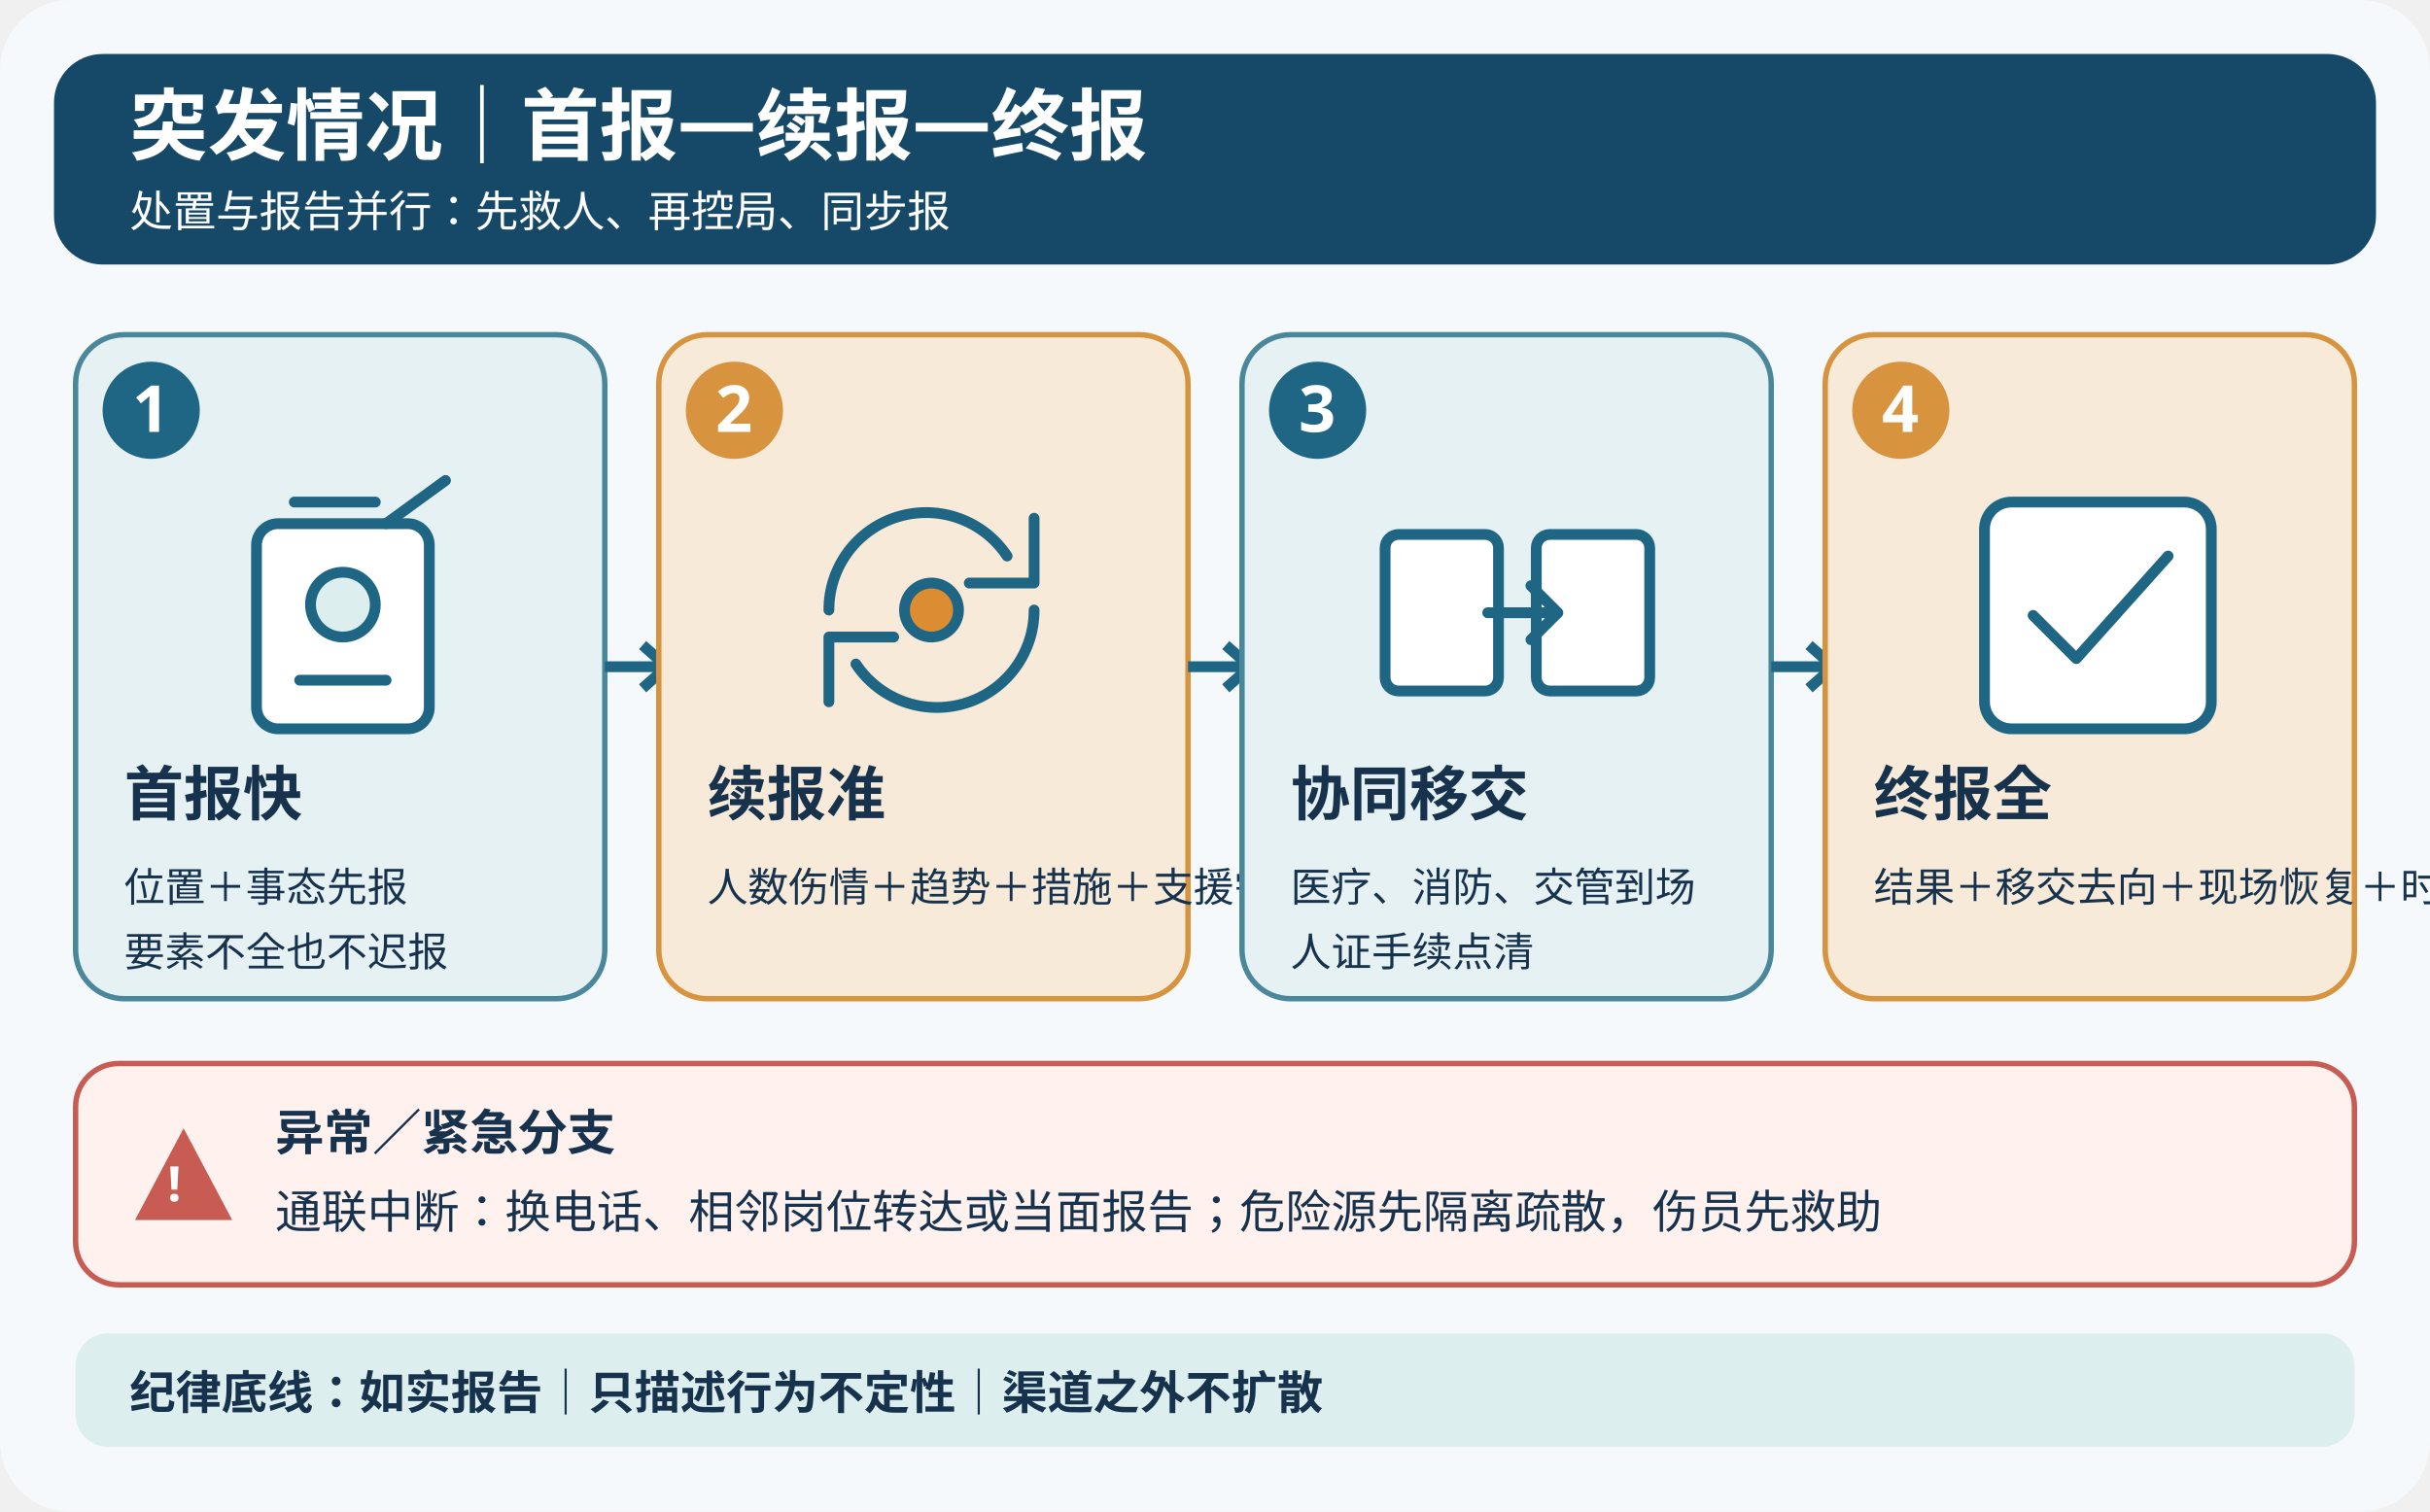
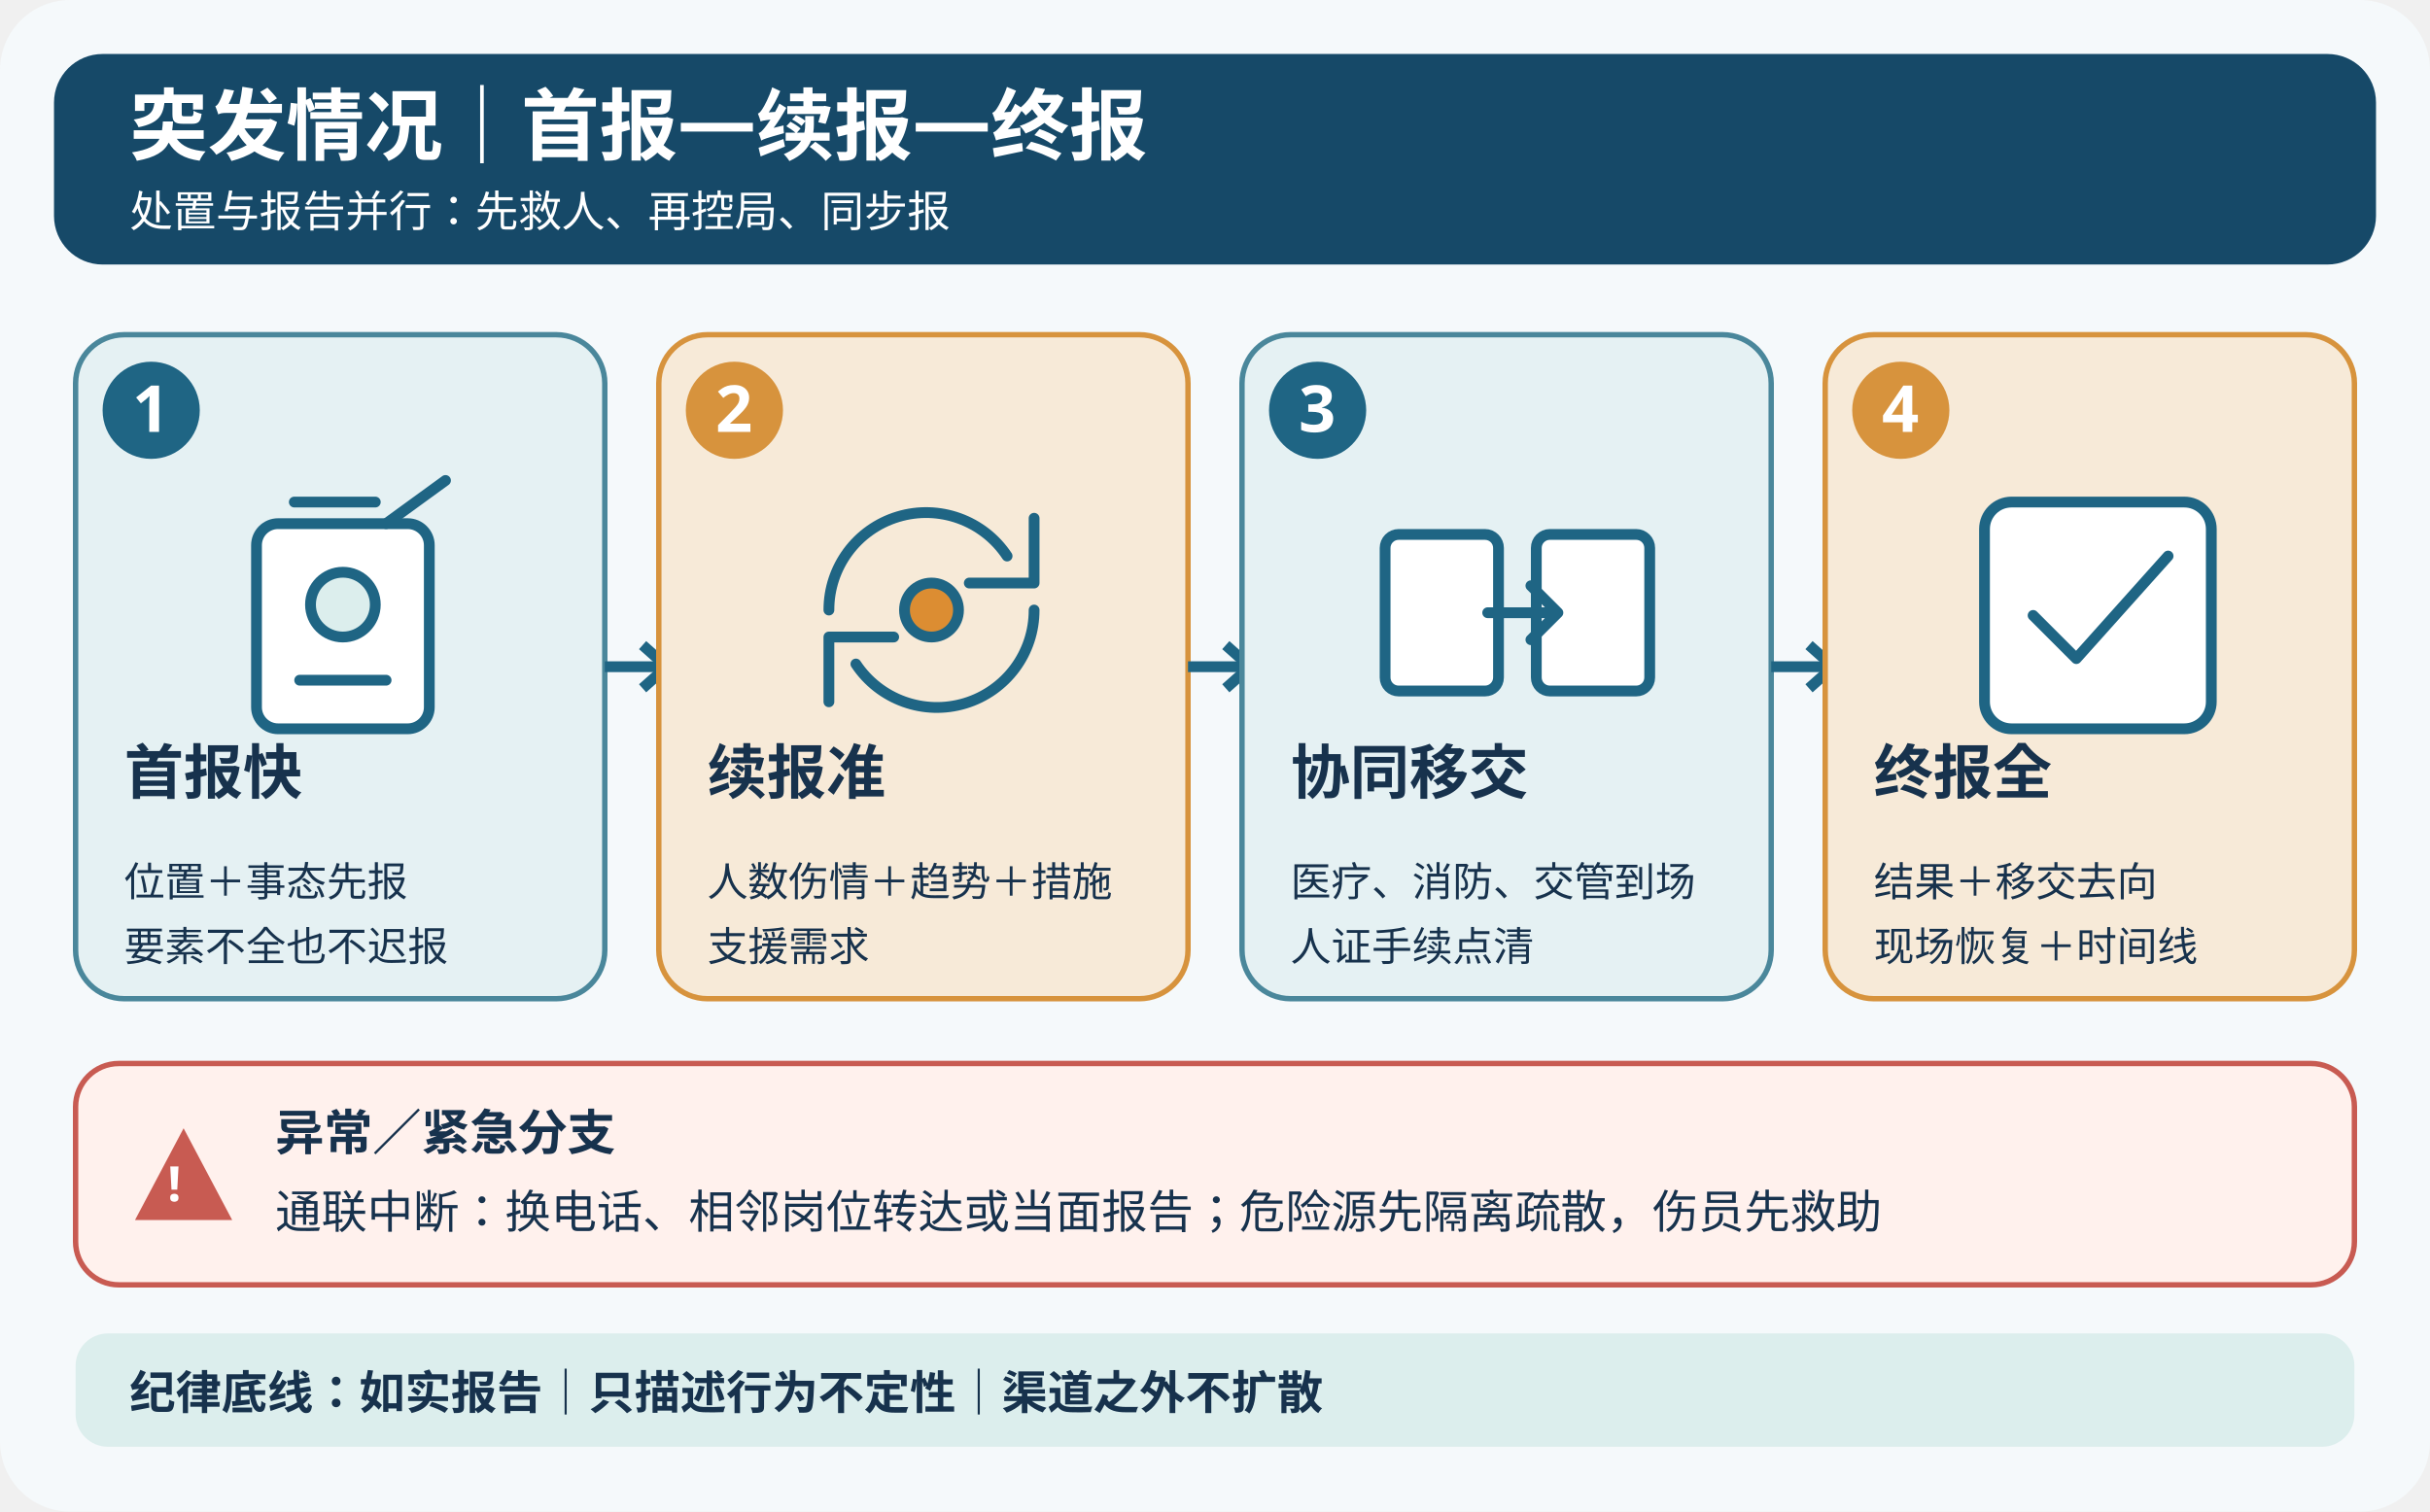
<svg xmlns="http://www.w3.org/2000/svg" viewBox="0 0 900 560" role="img" aria-labelledby="title desc">
  <defs>
    <style>
    .light{fill:#fff}.dark{fill:#17324d}.desktop{display:block}.mobile{display:none}
    text{font-family:"Microsoft YaHei","PingFang SC",sans-serif}
    @media (max-width:500px){.desktop{display:none}.mobile{display:block}}
  </style>
  </defs>
  <rect width="900" height="560" rx="26" fill="#f5f9fb" />
  <g class="desktop">
    <rect x="20" y="20" width="860" height="78" rx="18" fill="#164968" />
    <text x="48" y="57" class="light" font-size="29" font-weight="700">突发情况｜首报—续报—终报</text>
    <text x="48" y="84" class="light" font-size="16">处置与报告并行：先救人、再控局、同步报</text>
    <g transform="translate(28 124)">
      <rect width="196" height="246" rx="18" fill="#e5f1f3" stroke="#4a879b" stroke-width="2" />
      <circle cx="28" cy="28" r="18" fill="#1f6584" />
      <text x="21" y="36" class="light" font-size="24" font-weight="700">1</text>
      <g transform="translate(43 50)" fill="none" stroke="#1f6584" stroke-width="4" stroke-linecap="round" stroke-linejoin="round">
        <rect x="24" y="20" width="64" height="76" rx="8" fill="#fff" />
        <path d="M72 20L94 4M38 12h30" />
        <circle cx="56" cy="50" r="12" fill="#dceeed" />
        <path d="M40 78h32" />
      </g>
-       <text x="18" y="178" class="dark" font-size="22" font-weight="700">首报快</text>
-       <text x="18" y="210" class="dark" font-size="15">位置＋事态先报</text>
-       <text x="18" y="234" class="dark" font-size="15">要素不全也不迟报</text>
+       <text x="18" y="170" class="dark" font-size="22" font-weight="700">首报快</text>
+       <text x="18" y="208" class="dark" font-size="15">位置＋事态先报</text>
+       <text x="18" y="232" class="dark" font-size="15">要素不全也不迟报</text>
    </g>
    <path d="M224 247h20" stroke="#1f6584" stroke-width="4" />
    <path d="M238 239l9 8-9 8" fill="none" stroke="#1f6584" stroke-width="4" />
    <g transform="translate(244 124)">
      <rect width="196" height="246" rx="18" fill="#f7ead8" stroke="#d7933d" stroke-width="2" />
      <circle cx="28" cy="28" r="18" fill="#d7933d" />
      <text x="21" y="36" class="light" font-size="24" font-weight="700">2</text>
      <g transform="translate(43 50)" fill="none" stroke="#1f6584" stroke-width="4" stroke-linecap="round" stroke-linejoin="round">
        <path d="M20 52a36 36 0 0166-20M96 18v24H72M96 52a36 36 0 01-66 20M20 86V62h24" />
        <circle cx="58" cy="52" r="10" fill="#dc8d32" />
      </g>
-       <text x="18" y="178" class="dark" font-size="22" font-weight="700">续报准</text>
-       <text x="18" y="210" class="dark" font-size="15">人数伤情＋趋势＋措施＋支援需求</text>
-       <text x="18" y="234" class="dark" font-size="15" />
+       <text x="18" y="170" class="dark" font-size="22" font-weight="700">续报准</text>
+       <text x="18" y="208" class="dark" font-size="15">人数伤情＋趋势＋措施</text>
+       <text x="18" y="232" class="dark" font-size="15">支援需求</text>
    </g>
    <path d="M440 247h20" stroke="#1f6584" stroke-width="4" />
    <path d="M454 239l9 8-9 8" fill="none" stroke="#1f6584" stroke-width="4" />
    <g transform="translate(460 124)">
      <rect width="196" height="246" rx="18" fill="#e5f1f3" stroke="#4a879b" stroke-width="2" />
      <circle cx="28" cy="28" r="18" fill="#1f6584" />
      <text x="21" y="36" class="light" font-size="24" font-weight="700">3</text>
      <g transform="translate(43 50)" fill="none" stroke="#1f6584" stroke-width="4" stroke-linecap="round" stroke-linejoin="round">
        <rect x="10" y="24" width="42" height="58" rx="5" fill="#fff" />
        <rect x="66" y="24" width="42" height="58" rx="5" fill="#fff" />
        <path d="M48 53h26M64 43l10 10-10 10" />
      </g>
-       <text x="18" y="178" class="dark" font-size="22" font-weight="700">协同移交</text>
-       <text x="18" y="210" class="dark" font-size="15">医疗、消防、交管到场</text>
-       <text x="18" y="234" class="dark" font-size="15">人证手续点清</text>
+       <text x="18" y="170" class="dark" font-size="22" font-weight="700">协同移交</text>
+       <text x="18" y="208" class="dark" font-size="15">医疗、消防、交管到场</text>
+       <text x="18" y="232" class="dark" font-size="15">人证手续点清</text>
    </g>
    <path d="M656 247h20" stroke="#1f6584" stroke-width="4" />
    <path d="M670 239l9 8-9 8" fill="none" stroke="#1f6584" stroke-width="4" />
    <g transform="translate(676 124)">
      <rect width="196" height="246" rx="18" fill="#f7ead8" stroke="#d7933d" stroke-width="2" />
      <circle cx="28" cy="28" r="18" fill="#d7933d" />
      <text x="21" y="36" class="light" font-size="24" font-weight="700">4</text>
      <g transform="translate(43 50)" fill="none" stroke="#1f6584" stroke-width="4" stroke-linecap="round" stroke-linejoin="round">
        <rect x="16" y="12" width="84" height="84" rx="10" fill="#fff" />
        <path d="M34 54l16 16 34-38" />
      </g>
-       <text x="18" y="178" class="dark" font-size="22" font-weight="700">终报全</text>
-       <text x="18" y="210" class="dark" font-size="15">结果＋移交去向＋现场恢复＋时间线</text>
-       <text x="18" y="234" class="dark" font-size="15" />
+       <text x="18" y="170" class="dark" font-size="22" font-weight="700">终报全</text>
+       <text x="18" y="208" class="dark" font-size="15">结果＋移交去向</text>
+       <text x="18" y="232" class="dark" font-size="15">现场恢复＋时间线</text>
    </g>
    <rect x="28" y="394" width="844" height="82" rx="16" fill="#fff1ed" stroke="#c85b52" stroke-width="2" />
    <path d="M50 452l18-34 18 34z" fill="#c85b52" />
    <text x="62" y="445" class="light" font-size="18" font-weight="700">!</text>
    <text x="102" y="426" class="dark" font-size="18" font-weight="700">异常／紧急分支</text>
    <text x="102" y="455" class="dark" font-size="17">通联中断：换电话、相邻岗位转达或当面报告；危险源先隔离疏散，伤员先救助</text>
    <rect x="28" y="494" width="844" height="42" rx="12" fill="#dceeed" />
    <text x="48" y="522" class="dark" font-size="17" font-weight="700">纪律底线：如实报告｜只描述行为不定性｜渠道之外不扩散</text>
  </g>
  <g class="mobile" aria-label="移动端流程重排">
    <rect width="900" height="560" rx="26" fill="#f5f9fb" />
    <rect x="20" y="18" width="860" height="68" rx="18" fill="#164968" />
    <text x="46" y="61" class="light" font-size="32" font-weight="700">突发情况｜首报—续报—终报</text>
    <g transform="translate(28 104)">
      <rect width="410" height="122" rx="16" fill="#e5f1f3" stroke="#4a879b" stroke-width="2" />
      <circle cx="36" cy="38" r="22" fill="#1f6584" />
      <text x="28" y="47" class="light" font-size="28" font-weight="700">1</text>
      <text x="72" y="44" class="dark" font-size="30" font-weight="700">首报快</text>
-       <text x="24" y="82" class="dark" font-size="25">位置＋事态先报 ·</text>\n      <text x="24" y="111" class="dark" font-size="25"> 要素不全也不迟报</text>
+       <text x="24" y="82" class="dark" font-size="25">位置＋事态先报 ·</text>
+       <text x="24" y="111" class="dark" font-size="25"> 要素不全也不迟报</text>
    </g>
    <g transform="translate(460 104)">
      <rect width="410" height="122" rx="16" fill="#f7ead8" stroke="#d7933d" stroke-width="2" />
      <circle cx="36" cy="38" r="22" fill="#d7933d" />
      <text x="28" y="47" class="light" font-size="28" font-weight="700">2</text>
      <text x="72" y="44" class="dark" font-size="30" font-weight="700">续报准</text>
      <text x="24" y="92" class="dark" font-size="25">人数伤情＋趋势＋措施＋支援需求</text>
    </g>
    <g transform="translate(28 246)">
      <rect width="410" height="122" rx="16" fill="#e5f1f3" stroke="#4a879b" stroke-width="2" />
      <circle cx="36" cy="38" r="22" fill="#1f6584" />
      <text x="28" y="47" class="light" font-size="28" font-weight="700">3</text>
      <text x="72" y="44" class="dark" font-size="30" font-weight="700">协同移交</text>
-       <text x="24" y="82" class="dark" font-size="25">医疗、消防、交管到场</text>\n      <text x="24" y="111" class="dark" font-size="25"> · 人证手续点清</text>
+       <text x="24" y="82" class="dark" font-size="25">医疗、消防、交管到场</text>
+       <text x="24" y="111" class="dark" font-size="25"> · 人证手续点清</text>
    </g>
    <g transform="translate(460 246)">
      <rect width="410" height="122" rx="16" fill="#f7ead8" stroke="#d7933d" stroke-width="2" />
      <circle cx="36" cy="38" r="22" fill="#d7933d" />
      <text x="28" y="47" class="light" font-size="28" font-weight="700">4</text>
      <text x="72" y="44" class="dark" font-size="30" font-weight="700">终报全</text>
-       <text x="24" y="82" class="dark" font-size="25">结果＋移交去向＋</text>\n      <text x="24" y="111" class="dark" font-size="25">现场恢复＋时间线</text>
+       <text x="24" y="82" class="dark" font-size="25">结果＋移交去向＋</text>
+       <text x="24" y="111" class="dark" font-size="25">现场恢复＋时间线</text>
    </g>
    <rect x="28" y="398" width="844" height="112" rx="16" fill="#fff1ed" stroke="#c85b52" stroke-width="2" />
    <text x="50" y="434" class="dark" font-size="27" font-weight="700">紧急分支</text>
-     <text x="50" y="468" class="dark" font-size="25">通联中断：换电话、相邻岗位转达或当面</text>\n    <text x="50" y="500" class="dark" font-size="25">报告；危险源先隔离疏散，伤员先救助</text>
+     <text x="50" y="468" class="dark" font-size="25">通联中断：换电话、相邻岗位转达或当面</text>
+     <text x="50" y="500" class="dark" font-size="25">报告；危险源先隔离疏散，伤员先救助</text>
    <text x="40" y="548" class="dark" font-size="25" font-weight="700">纪律底线：如实报告｜只描述行为不定性｜渠道之外不扩散</text>
  </g>
</svg>
